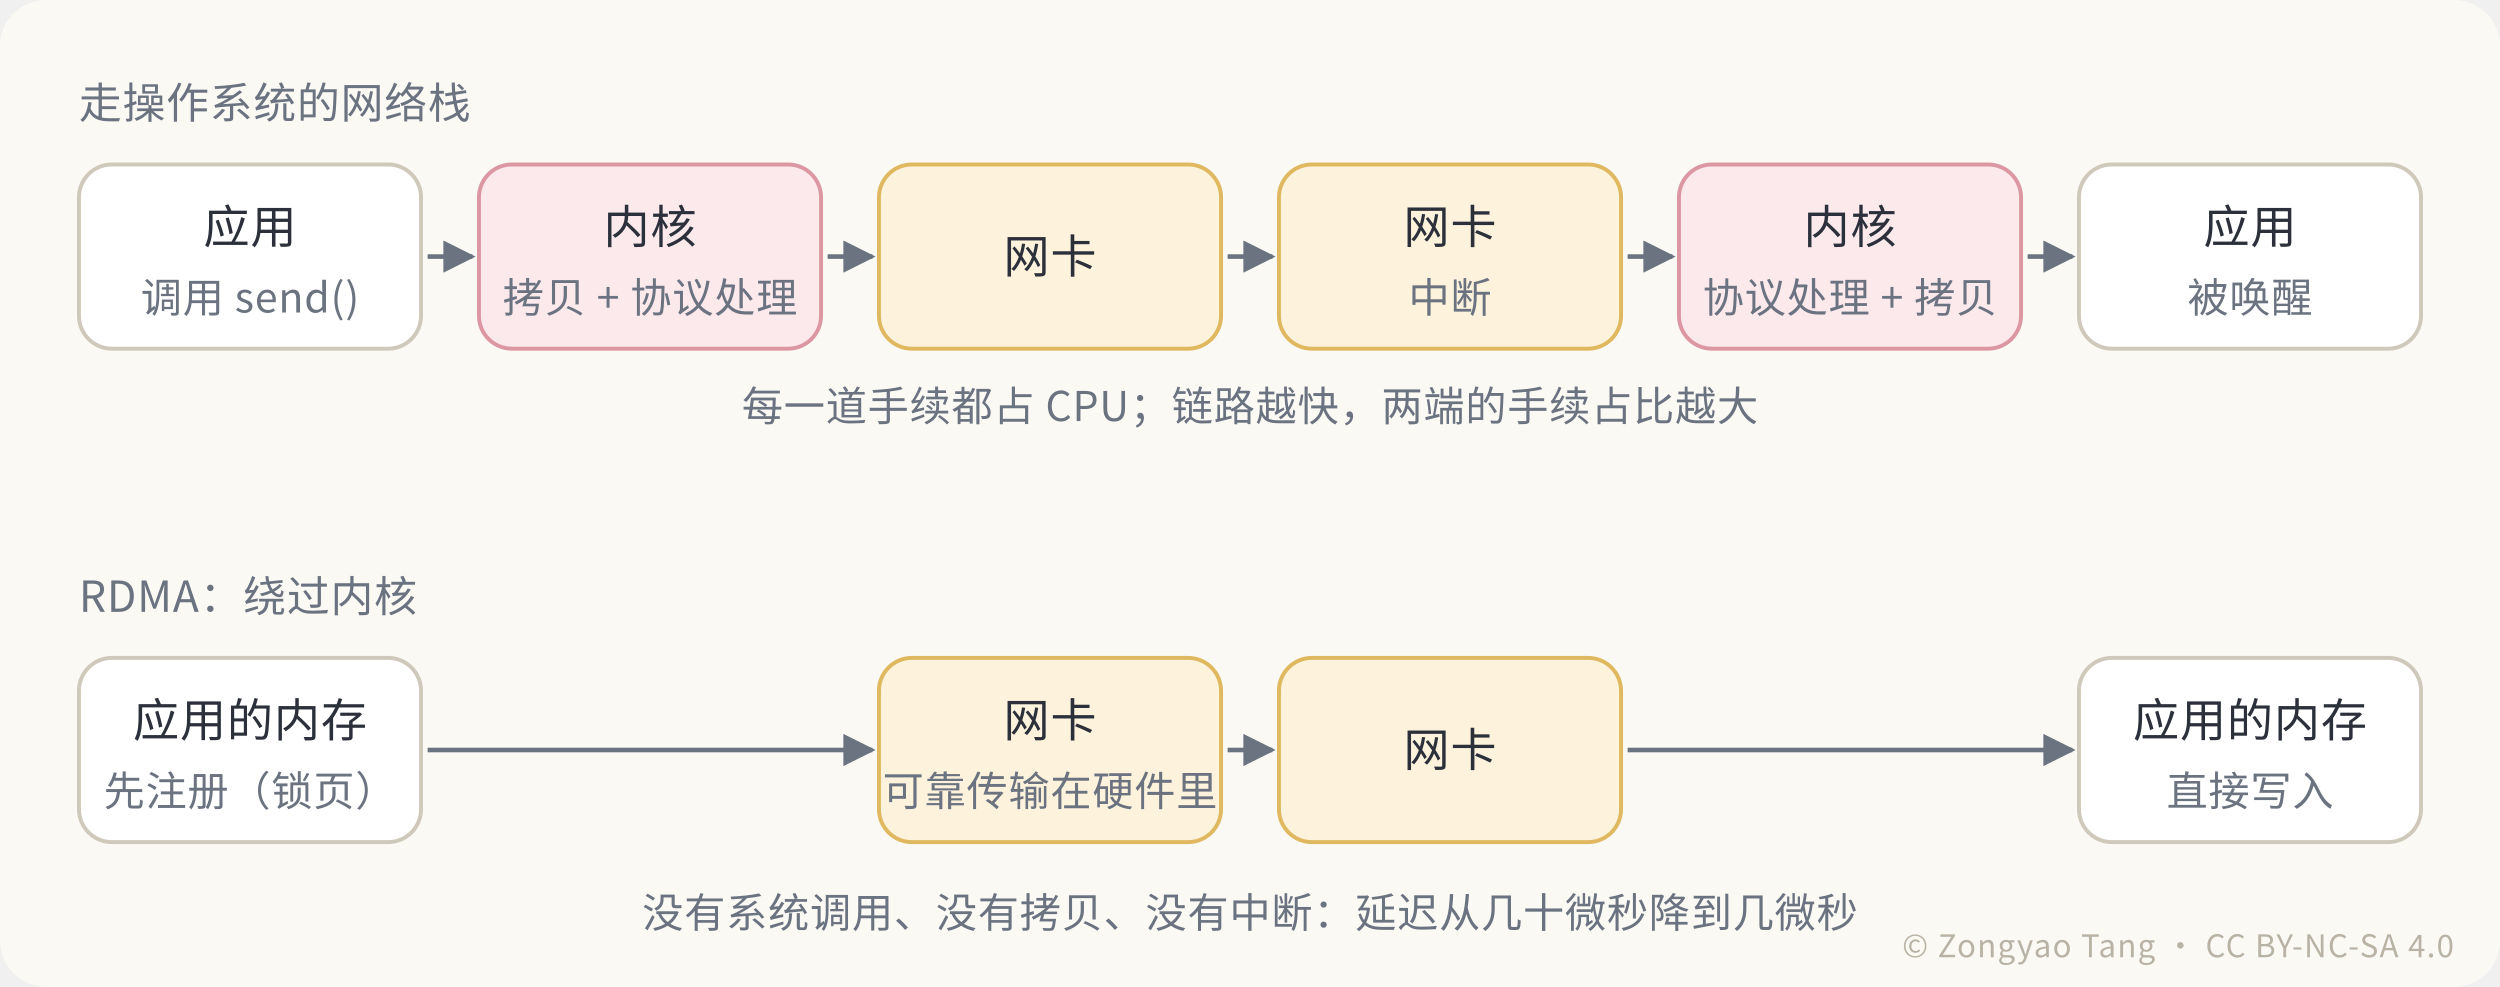
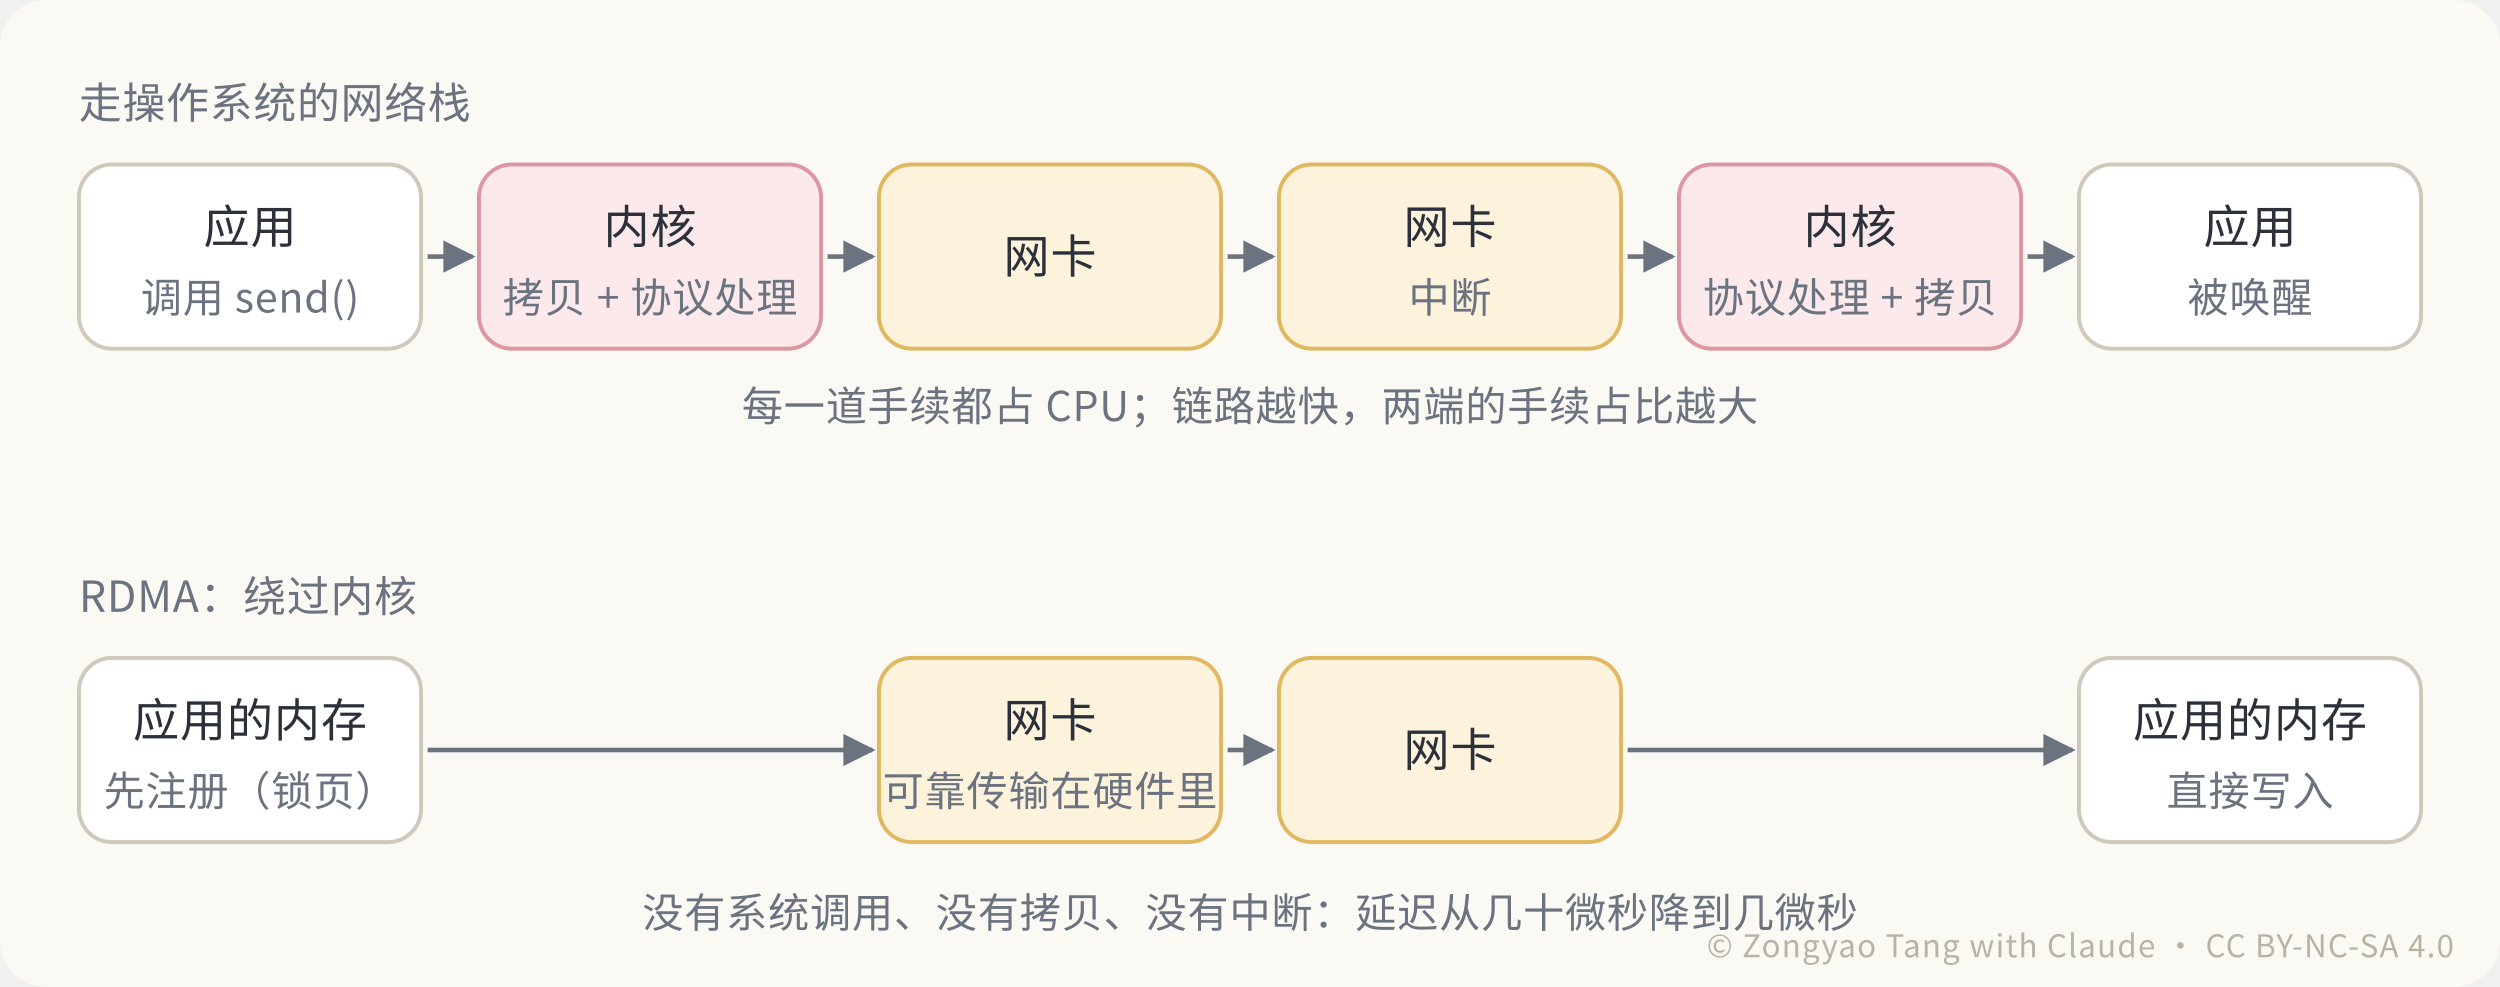
<svg xmlns="http://www.w3.org/2000/svg" viewBox="0 0 760 300" width="760" height="300" font-family="'PingFang SC','Noto Sans CJK SC','Source Han Sans SC','Hiragino Sans GB','Microsoft YaHei',sans-serif" role="img" aria-label="内核网络栈和 RDMA 的路径对比">
  <defs>
    <marker id="tip" viewBox="0 0 10 10" refX="9" refY="5" markerWidth="7" markerHeight="7" orient="auto-start-reverse">
      <path d="M0 0 L10 5 L0 10 z" fill="#6b7280" />
    </marker>
  </defs>
  <rect width="760" height="300" rx="14" fill="#fbf9f4" />
  <text x="24" y="36" font-size="13" fill="#6b7280" font-weight="400" text-anchor="start" letter-spacing=".02em">走操作系统的网络栈</text>
  <rect x="24.0" y="50" width="104" height="56" rx="10" fill="#ffffff" stroke="#cfc9bb" stroke-width="1.2" />
  <text x="76.0" y="74.0" font-size="14" fill="#2b303b" font-weight="500" text-anchor="middle" letter-spacing=".02em">应用</text>
  <text x="76.0" y="95.0" font-size="12.5" fill="#6b7280" font-weight="400" text-anchor="middle" letter-spacing=".02em">调用 send()</text>
  <rect x="145.6" y="50" width="104" height="56" rx="10" fill="#fbe9ec" stroke="#dc97a3" stroke-width="1.2" />
  <text x="197.6" y="74.0" font-size="14" fill="#2b303b" font-weight="500" text-anchor="middle" letter-spacing=".02em">内核</text>
  <text x="197.6" y="95.0" font-size="12.5" fill="#6b7280" font-weight="400" text-anchor="middle" letter-spacing=".02em">拷贝 + 协议处理</text>
  <line x1="130.0" y1="78" x2="143.6" y2="78" stroke="#6b7280" stroke-width="1.4" marker-end="url(#tip)" />
  <rect x="267.2" y="50" width="104" height="56" rx="10" fill="#fdf3dc" stroke="#e0b860" stroke-width="1.2" />
  <text x="319.2" y="83.0" font-size="14" fill="#2b303b" font-weight="500" text-anchor="middle" letter-spacing=".02em">网卡</text>
  <line x1="251.6" y1="78" x2="265.2" y2="78" stroke="#6b7280" stroke-width="1.4" marker-end="url(#tip)" />
  <rect x="388.8" y="50" width="104" height="56" rx="10" fill="#fdf3dc" stroke="#e0b860" stroke-width="1.2" />
  <text x="440.8" y="74.0" font-size="14" fill="#2b303b" font-weight="500" text-anchor="middle" letter-spacing=".02em">网卡</text>
  <text x="440.8" y="95.0" font-size="12.5" fill="#6b7280" font-weight="400" text-anchor="middle" letter-spacing=".02em">中断</text>
  <line x1="373.2" y1="78" x2="386.8" y2="78" stroke="#6b7280" stroke-width="1.4" marker-end="url(#tip)" />
  <rect x="510.4" y="50" width="104" height="56" rx="10" fill="#fbe9ec" stroke="#dc97a3" stroke-width="1.2" />
  <text x="562.4" y="74.0" font-size="14" fill="#2b303b" font-weight="500" text-anchor="middle" letter-spacing=".02em">内核</text>
  <text x="562.4" y="95.0" font-size="12.5" fill="#6b7280" font-weight="400" text-anchor="middle" letter-spacing=".02em">协议处理 + 拷贝</text>
  <line x1="494.8" y1="78" x2="508.4" y2="78" stroke="#6b7280" stroke-width="1.4" marker-end="url(#tip)" />
  <rect x="632.0" y="50" width="104" height="56" rx="10" fill="#ffffff" stroke="#cfc9bb" stroke-width="1.2" />
  <text x="684.0" y="74.0" font-size="14" fill="#2b303b" font-weight="500" text-anchor="middle" letter-spacing=".02em">应用</text>
  <text x="684.0" y="95.0" font-size="12.5" fill="#6b7280" font-weight="400" text-anchor="middle" letter-spacing=".02em">被唤醒</text>
  <line x1="616.4" y1="78" x2="630.0" y2="78" stroke="#6b7280" stroke-width="1.4" marker-end="url(#tip)" />
  <text x="380" y="128" font-size="12.5" fill="#6b7280" font-weight="400" text-anchor="middle" letter-spacing=".02em">每一道手续都占 CPU；链路越快，两端的手续占比越大</text>
  <text x="24" y="186" font-size="13" fill="#6b7280" font-weight="400" text-anchor="start" letter-spacing=".02em">RDMA：绕过内核</text>
  <rect x="24" y="200" width="104" height="56" rx="10" fill="#ffffff" stroke="#cfc9bb" stroke-width="1.2" />
  <text x="76.0" y="224.0" font-size="14" fill="#2b303b" font-weight="500" text-anchor="middle" letter-spacing=".02em">应用的内存</text>
  <text x="76.0" y="245.0" font-size="12.5" fill="#6b7280" font-weight="400" text-anchor="middle" letter-spacing=".02em">先注册（锁页）</text>
  <rect x="267.2" y="200" width="104" height="56" rx="10" fill="#fdf3dc" stroke="#e0b860" stroke-width="1.2" />
  <text x="319.2" y="224.0" font-size="14" fill="#2b303b" font-weight="500" text-anchor="middle" letter-spacing=".02em">网卡</text>
  <text x="319.2" y="245.0" font-size="12.5" fill="#6b7280" font-weight="400" text-anchor="middle" letter-spacing=".02em">可靠传输在硬件里</text>
  <rect x="388.8" y="200" width="104" height="56" rx="10" fill="#fdf3dc" stroke="#e0b860" stroke-width="1.2" />
  <text x="440.8" y="233.0" font-size="14" fill="#2b303b" font-weight="500" text-anchor="middle" letter-spacing=".02em">网卡</text>
  <rect x="632.0" y="200" width="104" height="56" rx="10" fill="#ffffff" stroke="#cfc9bb" stroke-width="1.2" />
  <text x="684.0" y="224.0" font-size="14" fill="#2b303b" font-weight="500" text-anchor="middle" letter-spacing=".02em">应用的内存</text>
  <text x="684.0" y="245.0" font-size="12.5" fill="#6b7280" font-weight="400" text-anchor="middle" letter-spacing=".02em">直接写入</text>
  <line x1="130" y1="228" x2="265.2" y2="228" stroke="#6b7280" stroke-width="1.4" marker-end="url(#tip)" />
  <line x1="373.2" y1="228" x2="386.8" y2="228" stroke="#6b7280" stroke-width="1.4" marker-end="url(#tip)" />
  <line x1="494.8" y1="228" x2="630.0" y2="228" stroke="#6b7280" stroke-width="1.4" marker-end="url(#tip)" />
  <text x="380" y="282" font-size="12.5" fill="#6b7280" font-weight="400" text-anchor="middle" letter-spacing=".02em">没有系统调用、没有拷贝、没有中断：延迟从几十微秒降到几微秒</text>
-   <text x="746" y="291" font-size="9.5" fill="#b9b3a6" text-anchor="end" letter-spacing=".04em">© Zongyao Tang · CC BY-NC-SA 4.0</text>
+   <text x="746" y="291" font-size="9.5" fill="#b9b3a6" text-anchor="end" letter-spacing=".04em">© Zongyao Tang with Claude · CC BY-NC-SA 4.0</text>
</svg>
